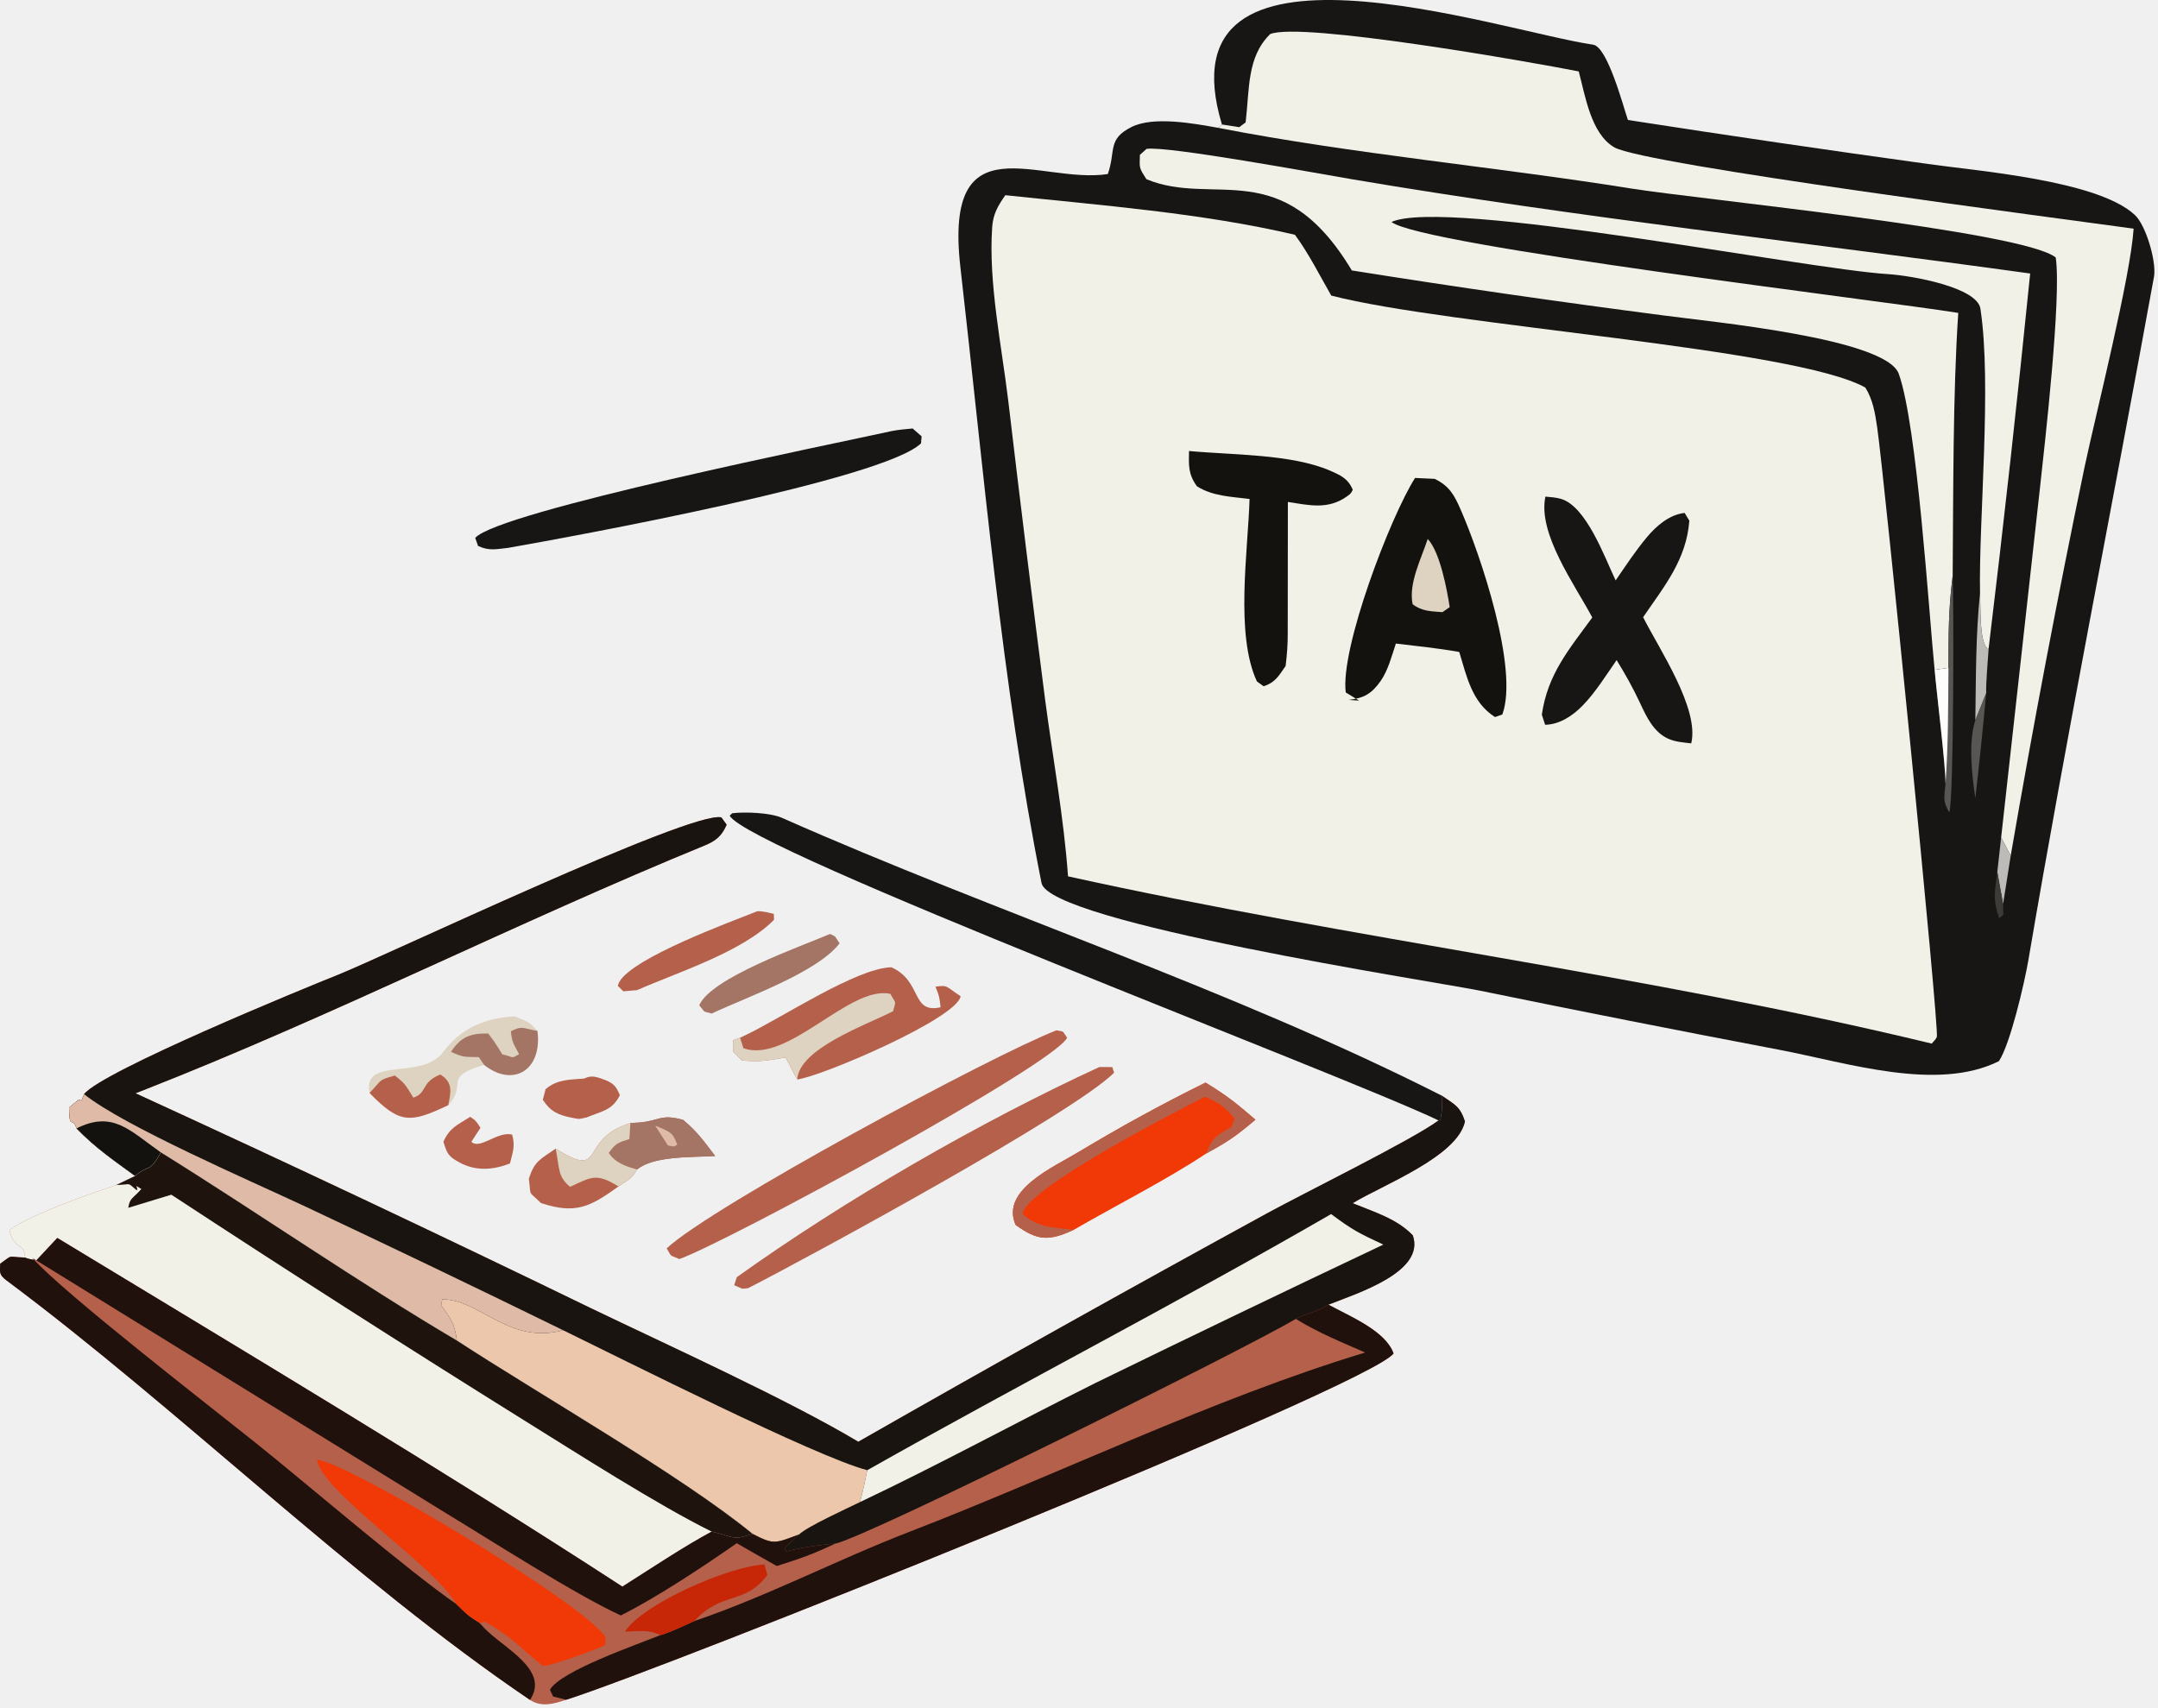
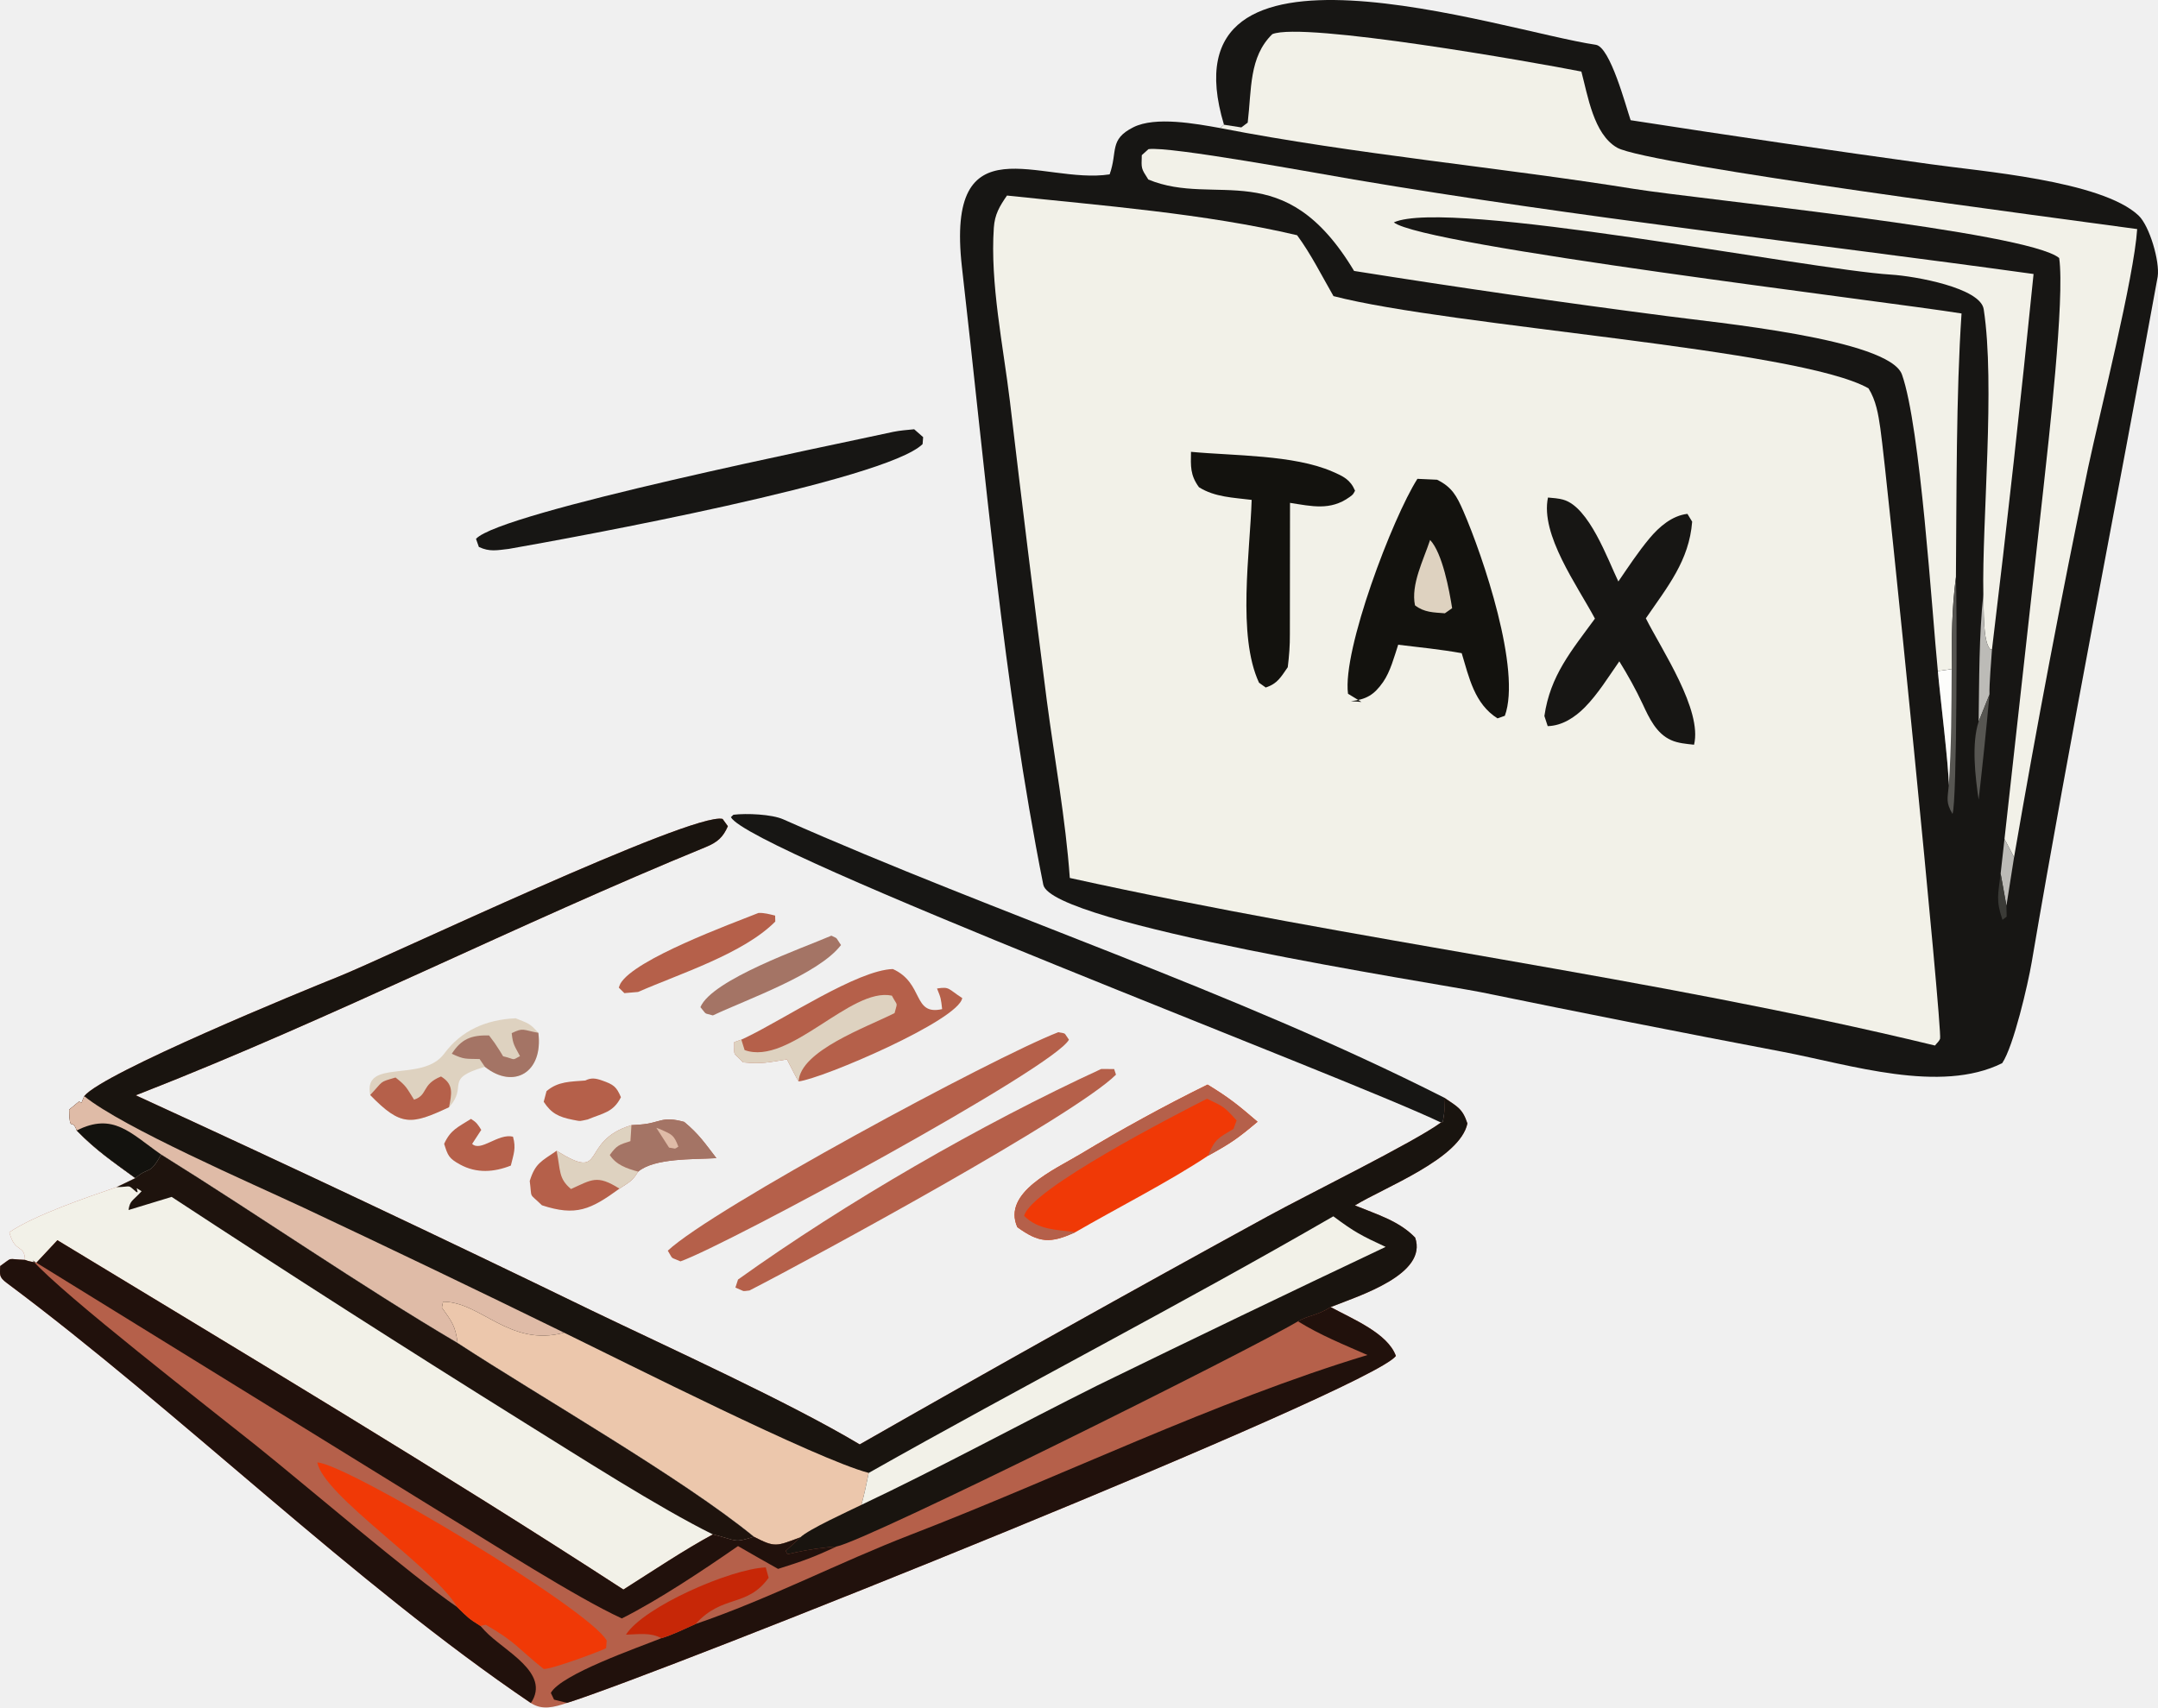
- <svg xmlns="http://www.w3.org/2000/svg" width="470" height="372" viewBox="0 0 470 372" fill="none">
+ <svg xmlns="http://www.w3.org/2000/svg" width="810" height="641" viewBox="0 0 810 641" fill="none">
  <g clip-path="url(#clip0_53_3107)">
-     <path d="M266.13 27.118C252.32 -18.715 326.6 6.748 346.98 9.737C350.11 10.197 353.5 23.064 354.55 26.134C376.3 29.511 398.08 32.705 419.89 35.717C430.16 37.198 456.95 39.236 465 46.867C467.37 49.114 469.64 56.831 469.15 60.151C460.13 109.855 450.23 159.426 441.75 209.251C440.95 213.933 437.82 227.508 435.34 231.162C421.84 237.871 402.34 231.503 387.64 228.697C365.73 224.535 343.84 220.212 321.99 215.731C311.79 213.72 228.55 200.935 226.84 192.348C218.14 148.726 214.24 102.406 209.15 58.038C205.56 25.941 226.39 40.21 241.27 37.913C243.07 32.883 241.1 30.337 246.44 27.662C251.22 25.265 259.99 26.891 265.31 27.844L266.13 27.118Z" fill="#171614" />
-     <path d="M266.13 27.118L269.9 27.704L271.29 26.664C272.16 19.452 271.53 12.42 276.64 7.424C283.33 4.663 333.76 13.565 343.84 15.557C345.24 20.774 346.49 29.185 351.62 32.111C358.18 35.858 448.98 47.625 464.69 49.808C464.03 60.224 456.56 89.766 454.02 101.67C448.17 129.816 442.8 158.06 437.92 186.39L435.84 182.417L444.29 106.306C445.36 96.497 449 64.794 447.73 56.098C440.83 50.355 369.63 43.379 355.25 41.064C326.56 36.444 294.4 33.521 265.31 27.844L266.13 27.118Z" fill="#F2F1E8" />
-     <path d="M435 189.948L435.84 182.417L437.92 186.39L436.26 196.926L435 189.948Z" fill="#BCBBB7" />
-     <path d="M435 189.948L436.26 196.926L436.31 199.304L435.4 200.003C433.96 195.742 434.44 194.59 435 189.948Z" fill="#3B3B37" />
-     <path d="M218.95 42.518C239.63 44.716 261.82 46.396 282.03 51.144C285.04 55.22 287.41 59.988 289.94 64.384C315.47 71.016 391.02 75.807 406.27 84.435C407.91 87.066 408.4 90.061 408.84 93.094C410.38 103.73 422.43 224.299 421.83 225.874C421.61 226.442 421.09 226.843 420.73 227.328C358.77 212.325 294.89 204.655 232.61 190.893C231.7 178.114 229.3 165.124 227.62 152.404C224.83 130.681 222.14 108.943 219.58 87.192C218.13 75.185 215.26 61.594 216.09 49.515C216.29 46.61 217.32 44.877 218.95 42.518Z" fill="#F2F1E8" />
-     <path d="M308.19 104.113L312.46 104.307C315.71 105.893 316.75 107.873 318.14 111.047C322.44 120.889 330.83 145.735 327.2 155.634L325.6 156.195C320.59 153.013 319.43 147.341 317.82 142.021C313.25 141.201 308.61 140.741 304.01 140.183C303.14 142.827 302.31 146.016 300.73 148.292C298.72 151.165 297.03 152.069 293.73 152.46L296.02 152.617L293.1 150.842C291.84 141.324 302.79 112.59 308.19 104.113Z" fill="#13120E" />
-     <path d="M310.95 117.402C313.65 120.279 315.13 128.388 315.74 132.242L314.16 133.347C311.7 133.147 309.69 133.187 307.66 131.612C306.74 127.091 309.49 121.814 310.95 117.402Z" fill="#DED2C0" />
-     <path d="M336.58 108.177C337.71 108.282 338.79 108.339 339.9 108.646C345.52 110.213 349.57 121.638 351.88 126.43C354.05 123.267 356.21 119.976 358.67 117.035C360.76 114.531 363.57 112.107 366.9 111.728L367.93 113.424C367.27 121.936 362.54 127.606 357.86 134.444C361.33 141.333 370.18 154.384 368.34 161.923C366.69 161.742 364.87 161.608 363.34 160.918C360.14 159.484 358.59 156.141 357.2 153.151C355.67 149.873 353.99 146.867 352.09 143.792C349.77 147.11 347.46 150.878 344.62 153.763C342.43 155.99 339.64 157.805 336.52 157.881L335.8 155.682C337.06 146.883 341.67 141.509 346.79 134.505C342.98 127.344 334.87 116.244 336.58 108.177Z" fill="#171614" />
-     <path d="M258.96 98.24C268.23 99.122 281.25 98.86 289.69 102.527C292.05 103.555 293.59 104.245 294.63 106.694C294.18 107.491 294.29 107.457 293.42 108.087C289.25 111.083 285.18 110.06 280.49 109.338L280.46 137.864C280.48 140.343 280.3 142.619 280 145.07C278.5 147.207 277.8 148.631 275.21 149.488L273.75 148.44C268.98 138.188 271.8 120.124 272.15 108.691C268.2 108.192 264.12 108.105 260.69 105.931C258.75 103.264 258.91 101.369 258.96 98.24Z" fill="#13120E" />
-     <path d="M294.42 58.91C279.15 33.448 264.44 45.161 249.68 39.034C248.08 36.525 248.17 36.721 248.26 33.737L249.71 32.429C254.22 31.74 286.73 37.738 294.39 39.034C343.53 47.348 392.84 52.75 442.16 59.577C439.42 86.812 436.41 114.018 433.12 141.192L432.75 141.174C431.06 139.413 431.4 132.449 431.24 129.21C430.93 113.34 433.85 83.684 431.32 67.232C430.61 62.592 416.46 60.039 411.16 59.71C393.07 58.587 314.82 43.043 303.06 48.351C309.5 53.477 409.79 65.471 426.5 68.159C425.31 85.743 425.43 107.688 425.28 125.465C424.35 132.755 424.39 138.103 424.36 145.485L421.35 145.916C420.08 133.233 417.57 92.778 413.55 81.445C410.79 73.65 372.34 70.079 362.39 68.72C339.69 65.778 317.03 62.508 294.42 58.91Z" fill="#F2F1E8" />
-     <path d="M425.28 125.465C425.53 130.476 425.54 174.724 424.53 176.96C423.06 174.441 423.46 173.738 423.72 170.785C423.8 167.18 421.76 150.74 421.35 145.916L424.36 145.485C424.39 138.103 424.35 132.755 425.28 125.465Z" fill="#575652" />
-     <path d="M424.36 145.485C424.3 153.98 424.32 162.297 423.72 170.785C423.8 167.18 421.76 150.74 421.35 145.916L424.36 145.485Z" fill="#FDFDFB" />
-     <path d="M430.22 156.898C430.35 147.765 430.29 138.262 431.24 129.21C431.4 132.449 431.06 139.413 432.75 141.174L433.12 141.192C432.96 143.74 432.51 148.632 432.58 150.984L430.22 156.898Z" fill="#BCBBB7" />
-     <path d="M432.58 150.984C431.88 158.615 431.09 166.238 430.22 173.851C429.48 168.959 428.64 161.651 430.22 156.898L432.58 150.984Z" fill="#575652" />
-     <path d="M18.31 238.334C22.39 233.268 66.16 215.317 73.58 212.357C83.77 208.294 150.7 176.429 157.11 178.058L158.26 179.64C157.22 182.03 156.01 183.128 153.46 184.172C112.49 200.958 72.47 221.31 31.3 237.448L29.51 238.147C62.74 253.382 95.81 268.989 128.69 284.963C145.51 293.059 171.56 304.868 186.93 314.057C216.39 297.242 245.99 280.694 275.75 264.415C284.12 259.823 307.35 248.421 313.32 244.069L313.72 243.941C314.19 241.372 314.05 241.327 314 238.656C316.86 240.628 317.98 240.983 319.06 244.27C317.46 251.938 301.1 258.128 294.6 262.092C299.39 264.058 304.21 265.463 307.7 269.093C310.47 277.064 295.67 281.688 289.32 284.196C294.15 286.812 301.76 289.909 303.51 294.824C298.07 302.078 143.53 363.955 123.29 370.259C120.45 371.219 117.89 371.896 115.43 370.292C76.85 344.166 39.22 307.105 1.48 278.953C-0.28 277.642 3.30247e-05 277.184 0.04 275.275C3.01 273.182 1.33 273.808 5.44 273.932C5.29 270.393 3.26 272.631 2.03 267.924C7.56 264.189 18.75 260.384 25.34 258.12L29.43 256.155C24.62 252.634 20.86 250.114 16.68 245.801C15.68 242.9 15.14 246.47 15.04 241.263L17.17 239.515L17.73 239.758L18.31 238.334Z" fill="#B5604A" />
-     <path d="M18.31 238.334C22.39 233.268 66.16 215.317 73.58 212.357C83.77 208.294 150.7 176.429 157.11 178.058L158.26 179.64C157.22 182.03 156.01 183.128 153.46 184.172C112.49 200.958 72.47 221.31 31.3 237.448L29.51 238.147C62.74 253.382 95.81 268.989 128.69 284.963C145.51 293.059 171.56 304.868 186.93 314.057C216.39 297.242 245.99 280.694 275.75 264.415C284.12 259.823 307.35 248.421 313.32 244.069L313.72 243.941C314.19 241.372 314.05 241.327 314 238.656C316.86 240.628 317.98 240.983 319.06 244.27C317.46 251.938 301.1 258.128 294.6 262.092C299.39 264.058 304.21 265.463 307.7 269.093C310.47 277.064 295.67 281.688 289.32 284.196C286.3 286.12 284.54 285.942 282.22 287.295C271.07 293.922 188.58 334.95 181.89 336.257C178.98 336.468 176.07 336.878 173.21 337.485L171.22 337.928L170.85 337.203L174.02 334.261C168.78 336.199 168.58 336.548 163.92 334.135C148.49 321.486 117.37 303.688 99.5 292.011C78.13 279.408 56.37 264.301 35.02 251.018C32.49 255.732 32.41 253.503 29.43 256.155C24.62 252.634 20.86 250.114 16.68 245.801C15.68 242.9 15.14 246.47 15.04 241.263L17.17 239.515L17.73 239.758L18.31 238.334Z" fill="#19140F" />
-     <path d="M99.5 292.011C98.99 288.253 98.32 287.456 96.08 284.316L96.33 283.035C104.56 283.002 110.76 292.97 122.65 289.762C135.42 295.972 177.85 317.414 188.89 320.251C188.37 322.741 187.98 324.735 187.29 327.201C184.48 328.585 175.83 332.503 174.02 334.261C168.78 336.199 168.58 336.548 163.92 334.135C148.49 321.486 117.37 303.688 99.5 292.011Z" fill="#ECC7AC" />
-     <path d="M289.91 264.461C294.55 267.921 296 268.652 301.28 271.111C280.32 281.032 259.42 291.079 238.58 301.253C221.71 309.671 204.23 319.19 187.29 327.201C187.98 324.735 188.37 322.741 188.89 320.251C222.21 301.417 256.82 283.594 289.91 264.461Z" fill="#F2F1E8" />
-     <path d="M16.68 245.801C15.68 242.9 15.14 246.47 15.04 241.263L17.17 239.515L17.73 239.758L18.31 238.334C26.76 245.178 54.7 257.289 66.15 262.65C85.05 271.542 103.89 280.58 122.65 289.762C110.76 292.97 104.56 283.002 96.33 283.035L96.08 284.316C98.32 287.456 98.99 288.253 99.5 292.011C78.13 279.408 56.37 264.301 35.02 251.018C32.49 255.732 32.41 253.503 29.43 256.155C24.62 252.634 20.86 250.114 16.68 245.801Z" fill="#DFBBA7" />
-     <path d="M16.68 245.801C24.61 241.795 28.35 246.362 35.02 251.018C32.49 255.732 32.41 253.503 29.43 256.155C24.62 252.634 20.86 250.114 16.68 245.801Z" fill="#13120E" />
-     <path d="M35.02 251.018C56.37 264.301 78.13 279.408 99.5 292.011C117.37 303.688 148.49 321.486 163.92 334.135C159.42 335.567 160.38 334.948 155 333.625C148.82 336.953 141.6 341.786 135.55 345.613C96.33 320.108 52.62 294.004 12.48 269.659L7.92 274.539C7.09 274.369 6.18 274.258 5.44 273.932C5.29 270.393 3.26 272.631 2.03 267.924C7.56 264.189 18.75 260.384 25.34 258.12L29.43 256.155C32.41 253.503 32.49 255.732 35.02 251.018Z" fill="#F2F1E8" />
-     <path d="M35.02 251.018C56.37 264.301 78.13 279.408 99.5 292.011C117.37 303.688 148.49 321.486 163.92 334.135C159.42 335.567 160.38 334.948 155 333.625C143.32 327.873 125.48 316.43 114.21 309.429C88.39 293.328 62.76 276.93 37.32 260.24L27.94 263.095C28.28 260.939 28.78 261.227 30.79 259.007L29.72 258.35L29.94 259.204L29.67 259.192C27.55 257.406 28.81 258.061 25.34 258.12L29.43 256.155C32.41 253.503 32.49 255.732 35.02 251.018Z" fill="#1E130D" />
-     <path d="M12.48 269.659C52.62 294.004 96.33 320.108 135.55 345.613C141.6 341.786 148.82 336.953 155 333.625C160.38 334.948 159.42 335.567 163.92 334.135C168.58 336.548 168.78 336.199 174.02 334.261L170.85 337.203L171.22 337.928L173.21 337.485C176.07 336.878 178.98 336.468 181.89 336.257C176.8 338.647 174.52 339.436 169.18 341.123C166.26 339.491 163.36 337.837 160.47 336.162C153.07 341.293 143.3 347.826 135.21 351.895C125.28 347.329 106.92 335.542 97.1 329.592L7.06 274.021C13.67 281.523 45.86 306.434 55.61 314.238C66.15 322.664 89.02 342.284 99.42 349.436C101.64 351.609 101.84 351.892 104.44 353.514L105.43 354.59C109.49 358.927 119.87 363.685 115.43 370.292C76.85 344.166 39.22 307.105 1.48 278.953C-0.28 277.642 3.30247e-05 277.184 0.04 275.275C3.01 273.182 1.33 273.808 5.44 273.932C6.18 274.258 7.09 274.369 7.92 274.539L12.48 269.659Z" fill="#21110C" />
-     <path d="M282.22 287.295C284.54 285.942 286.3 286.12 289.32 284.196C294.15 286.812 301.76 289.909 303.51 294.824C298.07 302.078 143.53 363.955 123.29 370.259L120.47 369.551L119.77 368.082C122.02 364.024 138.65 358.26 143.8 356.193C146.03 355.569 149.03 354.084 151.24 353.106C167.38 347.598 182.33 339.746 198.1 333.659C230.56 321.13 264.17 304.651 297.33 294.619C292.19 292.364 286.99 290.259 282.22 287.295Z" fill="#21110C" />
-     <path d="M99.42 349.436C94.45 340.868 70.36 325.252 68.99 317.976C75.29 318.21 128.18 349.852 131.91 356.711L131.79 358.351C130.91 358.887 119.93 362.995 118.21 362.882C112.52 358.362 112.39 357.182 105.62 353.264L104.44 353.514C101.84 351.892 101.64 351.609 99.42 349.436Z" fill="#F03906" />
-     <path d="M143.8 356.193C141.48 354.892 138.88 355.347 136.1 355.425C139.98 349.332 158.91 341.11 166.5 340.796L167.13 343.06C162.34 349.631 157.18 346.561 151.24 353.106C149.03 354.084 146.03 355.569 143.8 356.193Z" fill="#C72707" />
-     <path d="M313.32 244.07C292.28 233.974 162.79 185.109 158.92 177.676L159.47 177.15C162.31 176.801 167.79 177.035 170.3 178.147C217.43 199.023 268.01 215.355 314 238.657C314.05 241.328 314.19 241.373 313.72 243.942L313.32 244.07Z" fill="#171614" />
-     <path d="M262.56 235.822C267.45 238.815 269.16 240.252 273.43 243.899C269.03 247.594 267.68 248.527 262.64 251.306C254.37 256.839 242.78 262.723 233.85 267.897C228.34 270.44 225.92 270.236 221.2 266.823C217.85 259.279 229.37 254.276 234.96 250.911C243.86 245.554 253.24 240.408 262.56 235.822Z" fill="#F03906" />
-     <path d="M262.56 235.822C267.45 238.815 269.16 240.252 273.43 243.899C269.03 247.594 267.68 248.527 262.64 251.306C264.15 247.667 264.82 247.482 268.2 245.455L268.88 243.609C266.09 240.562 266.21 240.714 262.45 238.892C255.74 242.297 223.98 258.617 222.68 264.372C225.68 267.356 229.5 267.38 233.85 267.897C228.34 270.44 225.92 270.236 221.2 266.823C217.85 259.279 229.37 254.276 234.96 250.911C243.86 245.554 253.24 240.408 262.56 235.822Z" fill="#B5604A" />
-     <path d="M194.23 93.895C195.73 93.59 197.25 93.486 198.77 93.334L200.72 95.044L200.6 96.561C192.56 104.468 124.88 116.855 110.63 119.346C108.13 119.627 106.46 120.038 104.12 118.921L103.5 117.167C108.68 111.353 182.06 96.587 194.23 93.895Z" fill="#171614" />
-     <path d="M161.19 226.045L162.22 225.559C170.54 221.582 186.46 210.908 194.14 210.696C200.96 213.785 198.36 220.865 204.85 219.412C204.58 217.094 204.61 217.082 203.74 214.927C206.55 214.496 206.07 214.984 209.22 217.006C208.46 221.826 178.98 234.474 173.64 235.136C173.29 234.671 171.57 231.191 171.11 230.347C166.93 231.014 165.71 231.368 161.58 230.988C159.16 228.476 159.72 229.92 159.65 226.586L161.19 226.045Z" fill="#B5604A" />
-     <path d="M161.19 226.046L161.9 228.317C171.59 231.832 184.96 214.563 193.92 216.483C195.22 218.946 195.16 217.692 194.51 220.273C188.45 223.352 174.02 228.434 173.64 235.137C173.29 234.672 171.57 231.192 171.11 230.348C166.93 231.015 165.71 231.369 161.58 230.989C159.16 228.477 159.72 229.92 159.65 226.586L161.19 226.046Z" fill="#DED2C0" />
-     <path d="M230.11 224.428C231.99 224.843 231.18 224.355 232.42 226.052C229.36 232.066 158.16 270.65 147.96 274.259C145.58 273.197 146.47 274.01 145.2 271.929C154.94 262.822 215.88 229.949 230.11 224.428Z" fill="#B5604A" />
-     <path d="M239.43 232.429L242.25 232.439L242.65 233.664C233.75 242.535 177.4 273.171 162.96 280.59C161.11 280.787 162.15 280.862 159.9 279.957L160.47 278.209C183.94 261.407 213.22 244.507 239.43 232.429Z" fill="#B5604A" />
-     <path d="M137.3 244.637L139.11 244.52C143.66 244.198 143.75 242.566 148.76 243.931C151.96 246.583 153.21 248.497 155.77 251.818C150.67 252.121 142.33 251.76 138.76 254.747C137.43 256.912 136.85 256.988 134.69 258.448C128.45 262.984 125.26 264.509 117.83 262.063C114.87 259.173 115.72 260.875 115.18 256.779C116.39 252.917 117.67 252.523 121.02 250.216C132.2 257.155 125.74 248.149 137.3 244.637Z" fill="#B5604A" />
-     <path d="M137.3 244.637L139.11 244.52C143.66 244.198 143.75 242.566 148.76 243.931C151.96 246.583 153.21 248.497 155.77 251.818C150.67 252.121 142.33 251.76 138.76 254.747C136.27 254.07 133.96 253.27 132.59 251.127C134.14 249 134.58 248.927 137.08 248.12L137.3 244.637Z" fill="#A47465" />
-     <path d="M142.71 245.222C143.01 245.331 143.32 245.418 143.61 245.55C146.19 246.717 146.52 246.778 147.5 249.319C146.47 249.947 147.11 249.735 145.47 249.519L142.71 245.222Z" fill="#DFBBA7" />
-     <path d="M121.02 250.215C132.2 257.154 125.74 248.148 137.3 244.636L137.08 248.119C134.58 248.926 134.14 248.999 132.59 251.126C133.96 253.269 136.27 254.069 138.76 254.746C137.43 256.911 136.85 256.987 134.69 258.447C129.79 255.354 128.69 256.492 124.15 258.527C121.4 256.207 121.91 254.57 121.02 250.215Z" fill="#DED2C0" />
-     <path d="M80.49 238.082C78.88 229.966 91.83 235.525 96.58 229.098C100.36 223.979 105.79 221.688 112.12 221.402C114.89 222.559 115.1 222.381 117.05 224.565C118.15 233.208 111.68 236.93 105.43 231.956C96.3 234.613 101.91 236.073 97.63 240.738C89.37 244.616 87.15 244.936 80.49 238.082Z" fill="#DED2C0" />
-     <path d="M105.43 231.956L104.28 230.27C101.15 230.176 101 230.405 98.231 229.117C100.32 225.889 102.46 225.049 106.33 225.128C107.32 226.414 107.77 227.046 108.66 228.458L109.39 229.662C112.22 230.328 111.16 230.673 113.06 229.631C111.87 227.359 111.51 227.129 111.26 224.634C113.86 223.384 113.58 223.941 117.05 224.565C118.15 233.208 111.68 236.93 105.43 231.956Z" fill="#A47465" />
-     <path d="M80.49 238.082C83.49 234.937 82.27 235.371 86 234.28C88.41 236.173 88.35 236.448 90.03 239.099C93.11 238.091 91.6 235.79 95.89 234.059C98.7 235.761 98.21 237.815 97.63 240.738C89.37 244.616 87.15 244.936 80.49 238.082Z" fill="#B5604A" />
-     <path d="M164.93 198.496C166.23 198.459 167.27 198.77 168.54 199.075L168.57 200.373C161.63 207.369 147.84 211.693 138.74 215.68L135.76 215.936L134.55 214.742C134.66 214.453 134.74 214.144 134.89 213.875C137.94 208.544 159.03 200.847 164.93 198.496Z" fill="#B5604A" />
-     <path d="M180.77 203.44C182.34 204.215 181.57 203.63 182.86 205.483C177.98 211.852 162.55 217.219 155 220.783C152.88 220.173 153.79 220.747 152.29 218.984C154.84 212.943 174.83 206.027 180.77 203.44Z" fill="#A47465" />
-     <path d="M127.26 234.934C128.55 234.287 129.5 234.435 130.91 234.929C133.43 235.813 134.04 236.281 135.01 238.565C133.33 241.892 131.15 241.998 127.78 243.406C125.97 243.771 126.45 243.855 124.58 243.483C121.5 242.87 119.88 242.105 118.22 239.559L118.83 237.252C121.35 235.082 124.11 235.196 127.26 234.934Z" fill="#B5604A" />
-     <path d="M102.41 243.279C103.65 244.056 103.88 244.467 104.64 245.673L102.66 248.713C104.53 250.523 108.29 246.368 111.54 247.142C112.25 249.678 111.68 250.907 111.07 253.433C107.41 254.878 103.64 255.162 100.06 253.214C97.55 251.848 97.38 251.243 96.57 248.702C98 245.591 99.57 245.094 102.41 243.279Z" fill="#B5604A" />
+     <path d="M459.415 46.822C435.575 -32.312 563.803 11.651 598.985 16.812C604.388 17.606 610.24 39.822 612.052 45.123C649.599 50.953 687.197 56.468 724.847 61.669C742.576 64.225 788.823 67.744 802.72 80.92C806.811 84.799 810.73 98.123 809.884 103.856C794.313 189.673 777.223 275.261 762.584 361.288C761.203 369.372 755.8 392.81 751.519 399.119C728.214 410.703 694.551 399.708 669.175 394.863C631.352 387.677 593.564 380.213 555.845 372.476C538.237 369.004 394.541 346.93 391.589 332.104C376.571 256.787 369.838 176.812 361.051 100.207C354.854 44.789 390.812 69.426 416.499 65.46C419.607 56.775 416.206 52.38 425.424 47.761C433.676 43.622 448.815 46.43 457.999 48.075L459.415 46.822Z" fill="#171614" />
+     <path d="M459.414 46.822L465.923 47.834L468.322 46.038C469.824 33.586 468.736 21.445 477.558 12.819C489.106 8.052 576.163 23.422 593.564 26.861C595.98 35.868 598.138 50.391 606.994 55.443C618.319 61.912 775.065 82.229 802.184 85.998C801.045 103.982 788.15 154.988 783.765 175.541C773.666 224.138 764.396 272.903 755.972 321.817L752.381 314.957L766.968 183.546C768.816 166.61 775.099 111.872 772.907 96.858C760.996 86.942 638.084 74.898 613.261 70.901C563.734 62.924 508.216 57.877 457.999 48.075L459.414 46.822Z" fill="#F2F1E8" />
+     <path d="M750.932 327.96L752.382 314.958L755.972 321.817L753.107 340.008L750.932 327.96Z" fill="#BCBBB7" />
+     <path d="M750.931 327.96L753.106 340.008L753.193 344.114L751.622 345.321C749.136 337.964 749.965 335.975 750.931 327.96Z" fill="#3B3B37" />
+     <path d="M377.969 73.411C413.669 77.206 451.975 80.106 486.863 88.304C492.059 95.342 496.15 103.574 500.518 111.164C544.59 122.615 675.01 130.887 701.336 145.783C704.167 150.326 705.013 155.497 705.772 160.734C708.431 179.098 729.233 387.269 728.197 389.989C727.817 390.969 726.919 391.662 726.298 392.499C619.338 366.595 509.063 353.352 401.55 329.591C399.979 307.527 395.836 285.099 392.936 263.137C388.12 225.631 383.476 188.098 379.057 150.544C376.554 129.813 371.599 106.347 373.032 85.492C373.377 80.476 375.155 77.484 377.969 73.411Z" fill="#F2F1E8" />
+     <path d="M532.022 179.759L539.393 180.094C545.004 182.833 546.799 186.251 549.199 191.731C556.622 208.724 571.105 251.623 564.839 268.714L562.077 269.683C553.428 264.189 551.425 254.396 548.646 245.21C540.757 243.794 532.747 243 524.806 242.037C523.304 246.602 521.872 252.108 519.144 256.038C515.674 260.998 512.757 262.559 507.06 263.234L511.013 263.505L505.973 260.44C503.798 244.007 522.7 194.395 532.022 179.759Z" fill="#13120E" />
+     <path d="M536.786 202.704C541.447 207.671 544.002 221.672 545.055 228.326L542.327 230.234C538.081 229.889 534.611 229.958 531.107 227.239C529.518 219.433 534.266 210.322 536.786 202.704Z" fill="#DED2C0" />
+     <path d="M581.031 186.776C582.981 186.958 584.846 187.056 586.762 187.586C596.463 190.292 603.455 210.018 607.443 218.292C611.189 212.83 614.917 207.148 619.164 202.07C622.772 197.747 627.623 193.562 633.371 192.907L635.149 195.836C634.01 210.532 625.845 220.322 617.766 232.128C623.756 244.023 639.034 266.556 635.857 279.573C633.009 279.26 629.867 279.029 627.226 277.838C621.702 275.362 619.026 269.59 616.626 264.427C613.985 258.768 611.085 253.578 607.805 248.268C603.8 253.997 599.813 260.503 594.91 265.484C591.129 269.329 586.313 272.463 580.927 272.594L579.684 268.797C581.859 253.605 589.817 244.327 598.656 232.234C592.079 219.87 578.079 200.705 581.031 186.776Z" fill="#171614" />
+     <path d="M447.037 169.619C463.04 171.142 485.516 170.69 500.086 177.021C504.16 178.796 506.818 179.987 508.614 184.216C507.837 185.592 508.027 185.533 506.525 186.621C499.326 191.794 492.3 190.027 484.204 188.781L484.152 238.033C484.187 242.313 483.876 246.243 483.358 250.475C480.769 254.164 479.56 256.623 475.089 258.103L472.569 256.293C464.335 238.592 469.203 207.403 469.807 187.664C462.988 186.802 455.945 186.652 450.024 182.898C446.675 178.293 446.951 175.022 447.037 169.619Z" fill="#13120E" />
+     <path d="M508.252 101.713C481.892 57.751 456.498 77.975 431.018 67.396C428.256 63.064 428.411 63.402 428.567 58.25L431.07 55.992C438.855 54.802 494.977 65.158 508.2 67.396C593.029 81.751 678.152 91.078 763.292 102.865C758.562 149.888 753.366 196.861 747.687 243.779L747.048 243.748C744.131 240.708 744.718 228.684 744.441 223.091C743.906 195.691 748.947 144.487 744.579 116.082C743.354 108.07 718.927 103.663 709.778 103.094C678.549 101.156 543.468 74.318 523.167 83.482C534.284 92.333 707.413 113.041 736.259 117.682C734.205 148.042 734.412 185.932 734.153 216.625C732.547 229.212 732.616 238.446 732.565 251.191L727.369 251.936C725.176 230.037 720.843 160.189 713.904 140.622C709.139 127.163 642.764 120.997 625.587 118.651C586.401 113.571 547.283 107.925 508.252 101.713Z" fill="#F2F1E8" />
+     <path d="M734.152 216.625C734.584 225.277 734.601 301.675 732.858 305.535C730.32 301.186 731.011 299.972 731.459 294.874C731.598 288.65 728.076 260.265 727.368 251.936L732.564 251.192C732.616 238.446 732.547 229.212 734.152 216.625Z" fill="#575652" />
+     <path d="M732.564 251.191C732.461 265.859 732.495 280.219 731.459 294.874C731.598 288.649 728.076 260.265 727.368 251.936L732.564 251.191Z" fill="#FDFDFB" />
+     <path d="M742.68 270.897C742.905 255.128 742.801 238.721 744.441 223.092C744.717 228.684 744.13 240.708 747.048 243.749L747.686 243.78C747.41 248.179 746.633 256.625 746.754 260.686L742.68 270.897Z" fill="#BCBBB7" />
+     <path d="M746.754 260.686C745.546 273.862 744.182 287.023 742.68 300.168C741.403 291.721 739.953 279.103 742.68 270.897L746.754 260.686Z" fill="#575652" />
+     <path d="M31.608 411.502C38.651 402.756 114.211 371.762 127.02 366.651C144.61 359.636 260.15 304.619 271.216 307.431L273.201 310.163C271.406 314.289 269.317 316.185 264.915 317.988C194.189 346.97 125.104 382.109 54.033 409.973L50.943 411.179C108.307 437.484 165.395 464.43 222.155 492.011C251.191 505.989 296.161 526.378 322.693 542.244C373.55 513.211 424.648 484.64 476.022 456.533C490.471 448.605 530.572 428.918 540.878 421.404L541.568 421.183C542.38 416.748 542.138 416.67 542.052 412.058C546.989 415.463 548.922 416.076 550.787 421.751C548.025 434.991 519.783 445.678 508.562 452.522C516.831 455.917 525.152 458.343 531.176 464.61C535.958 478.373 510.409 486.356 499.447 490.687C507.785 495.203 520.922 500.55 523.943 509.037C514.552 521.561 247.773 628.396 212.833 639.281C207.93 640.938 203.511 642.107 199.264 639.338C132.665 594.229 67.705 530.241 2.555 481.634C-0.483 479.371 5.70099e-05 478.58 0.069 475.284C5.196 471.67 2.296 472.751 9.391 472.965C9.132 466.855 5.628 470.719 3.504 462.592C13.051 456.143 32.368 449.573 43.744 445.664L50.804 442.272C42.501 436.192 36.01 431.841 28.794 424.395C27.068 419.386 26.136 425.55 25.963 416.559L29.64 413.541L30.607 413.961L31.608 411.502Z" fill="#B5604A" />
+     <path d="M31.608 411.502C38.652 402.756 114.211 371.762 127.02 366.651C144.611 359.636 260.15 304.619 271.216 307.431L273.201 310.163C271.406 314.289 269.317 316.185 264.915 317.988C194.189 346.97 125.104 382.109 54.033 409.973L50.943 411.179C108.307 437.484 165.395 464.43 222.155 492.011C251.191 505.989 296.161 526.378 322.694 542.244C373.55 513.211 424.648 484.64 476.022 456.533C490.471 448.605 530.572 428.918 540.878 421.404L541.568 421.183C542.38 416.748 542.138 416.67 542.052 412.058C546.989 415.463 548.922 416.076 550.787 421.751C548.025 434.991 519.783 445.678 508.562 452.522C516.831 455.917 525.152 458.343 531.176 464.61C535.958 478.373 510.409 486.356 499.447 490.687C494.234 494.008 491.196 493.701 487.191 496.037C467.943 507.479 325.542 578.317 313.993 580.574C308.97 580.938 303.946 581.646 299.009 582.694L295.574 583.459L294.935 582.207L300.407 577.128C291.362 580.474 291.016 581.076 282.972 576.91C256.335 555.07 202.614 524.341 171.765 504.18C134.874 482.42 97.311 456.336 60.454 433.402C56.087 441.541 55.949 437.693 50.805 442.272C42.501 436.192 36.01 431.841 28.794 424.395C27.068 419.386 26.136 425.55 25.963 416.559L29.64 413.541L30.607 413.961L31.608 411.502Z" fill="#19140F" />
+     <path d="M171.765 504.18C170.884 497.691 169.728 496.315 165.861 490.894L166.292 488.682C180.5 488.625 191.203 505.835 211.728 500.296C233.773 511.018 307.019 548.04 326.077 552.938C325.179 557.237 324.506 560.68 323.315 564.938C318.464 567.327 303.532 574.092 300.407 577.127C291.361 580.473 291.016 581.076 282.972 576.91C256.335 555.07 202.613 524.341 171.765 504.18Z" fill="#ECC7AC" />
+     <path d="M500.466 456.612C508.476 462.586 510.979 463.848 520.093 468.094C483.911 485.223 447.831 502.57 411.856 520.137C382.733 534.671 352.558 551.106 323.315 564.938C324.506 560.68 325.179 557.237 326.077 552.938C383.597 520.42 443.343 489.647 500.466 456.612Z" fill="#F2F1E8" />
+     <path d="M28.794 424.395C27.068 419.386 26.136 425.55 25.963 416.56L29.64 413.541L30.607 413.961L31.608 411.502C46.195 423.319 94.428 444.23 114.193 453.486C146.82 468.839 179.343 484.443 211.728 500.297C191.203 505.836 180.5 488.625 166.293 488.682L165.861 490.894C169.728 496.315 170.885 497.691 171.765 504.18C134.874 482.42 97.311 456.336 60.454 433.402C56.087 441.541 55.949 437.693 50.805 442.272C42.501 436.192 36.01 431.841 28.794 424.395Z" fill="#DFBBA7" />
+     <path d="M60.455 433.401C97.311 456.335 134.875 482.419 171.765 504.179C202.614 524.34 256.336 555.07 282.972 576.909C275.204 579.382 276.861 578.313 267.574 576.029C256.905 581.775 244.442 590.119 233.998 596.727C166.293 552.691 90.837 507.62 21.544 465.586L13.673 474.012C12.24 473.719 10.669 473.527 9.392 472.964C9.133 466.854 5.628 470.718 3.505 462.591C13.051 456.142 32.368 449.573 43.744 445.664L50.805 442.271C55.949 437.692 56.087 441.54 60.455 433.401Z" fill="#F2F1E8" />
+     <path d="M60.455 433.401C97.311 456.335 134.875 482.419 171.766 504.179C202.614 524.34 256.336 555.07 282.972 576.909C275.204 579.382 276.861 578.313 267.574 576.029C247.411 566.097 216.614 546.34 197.159 534.252C152.587 506.453 108.342 478.14 64.425 449.324L48.233 454.253C48.82 450.531 49.683 451.028 53.153 447.195L51.306 446.061L51.686 447.535L51.219 447.514C47.56 444.431 49.735 445.562 43.745 445.664L50.805 442.271C55.95 437.692 56.087 441.54 60.455 433.401Z" fill="#1E130D" />
+     <path d="M21.544 465.587C90.837 507.62 166.293 552.691 233.997 596.727C244.441 590.12 256.905 581.775 267.573 576.029C276.861 578.313 275.204 579.382 282.972 576.91C291.016 581.076 291.361 580.473 300.407 577.127L294.935 582.207L295.574 583.459L299.009 582.694C303.946 581.646 308.969 580.938 313.993 580.573C305.206 584.7 301.27 586.062 292.052 588.975C287.011 586.157 282.005 583.301 277.016 580.409C264.242 589.268 247.376 600.548 233.41 607.574C216.268 599.69 184.574 579.339 167.622 569.066L12.188 473.118C23.598 486.071 79.167 529.082 95.999 542.556C114.193 557.104 153.673 590.98 171.627 603.328C175.459 607.08 175.804 607.568 180.293 610.369L182.002 612.227C189.01 619.715 206.929 627.93 199.264 639.337C132.665 594.229 67.705 530.24 2.555 481.634C-0.483 479.37 5.70099e-05 478.579 0.069 475.283C5.196 471.67 2.296 472.75 9.391 472.965C10.668 473.527 12.239 473.719 13.672 474.013L21.544 465.587Z" fill="#21110C" />
+     <path d="M487.19 496.037C491.195 493.701 494.234 494.008 499.447 490.687C507.785 495.203 520.922 500.55 523.943 509.037C514.552 521.561 247.773 628.396 212.833 639.281L207.965 638.058L206.756 635.522C210.64 628.516 239.349 618.564 248.239 614.995C252.088 613.917 257.267 611.353 261.082 609.665C288.945 600.155 314.752 586.598 341.976 576.088C398.011 554.456 456.031 526.004 513.274 508.683C504.401 504.789 495.425 501.155 487.19 496.037Z" fill="#21110C" />
+     <path d="M171.627 603.328C163.047 588.535 121.461 561.572 119.096 549.01C129.972 549.414 221.275 604.046 227.714 615.889L227.507 618.72C225.987 619.646 207.033 626.738 204.064 626.543C194.241 618.739 194.017 616.702 182.33 609.937L180.293 610.369C175.804 607.568 175.459 607.08 171.627 603.328Z" fill="#F03906" />
+     <path d="M248.239 614.995C244.234 612.749 239.746 613.534 234.947 613.669C241.645 603.149 274.323 588.953 287.426 588.411L288.513 592.32C280.244 603.665 271.337 598.364 261.083 609.665C257.268 611.353 252.089 613.917 248.239 614.995Z" fill="#C72707" />
+     <path d="M540.878 421.405C504.557 403.973 281.022 319.604 274.341 306.77L275.29 305.862C280.193 305.26 289.653 305.664 293.986 307.584C375.345 343.628 462.661 371.826 542.052 412.059C542.139 416.67 542.38 416.748 541.569 421.184L540.878 421.405Z" fill="#171614" />
+     <path d="M453.252 407.165C461.693 412.333 464.645 414.814 472.017 421.111C464.421 427.49 462.09 429.101 453.39 433.899C439.114 443.452 419.106 453.612 403.69 462.545C394.179 466.936 390.001 466.583 381.853 460.691C376.07 447.665 395.957 439.027 405.607 433.217C420.97 423.968 437.163 415.083 453.252 407.165Z" fill="#F03906" />
+     <path d="M453.252 407.165C461.693 412.333 464.645 414.814 472.017 421.111C464.421 427.49 462.09 429.101 453.39 433.899C455.997 427.616 457.153 427.297 462.988 423.797L464.162 420.61C459.346 415.349 459.553 415.611 453.062 412.466C441.479 418.345 386.652 446.522 384.408 456.459C389.587 461.611 396.181 461.652 403.69 462.545C394.179 466.936 390.001 466.583 381.853 460.691C376.07 447.665 395.957 439.027 405.607 433.217C420.97 423.968 437.163 415.083 453.252 407.165Z" fill="#B5604A" />
+     <path d="M278.26 390.284L280.038 389.445C294.4 382.579 321.883 364.149 335.14 363.783C346.914 369.117 342.425 381.341 353.629 378.832C353.163 374.83 353.215 374.809 351.713 371.088C356.564 370.344 355.735 371.187 361.173 374.678C359.861 383 308.97 404.838 299.752 405.981C299.147 405.178 296.178 399.169 295.384 397.712C288.168 398.864 286.062 399.475 278.933 398.819C274.755 394.482 275.722 396.975 275.601 391.218L278.26 390.284Z" fill="#B5604A" />
+     <path d="M278.26 390.285L279.485 394.206C296.213 400.274 319.293 370.458 334.761 373.773C337.005 378.026 336.901 375.862 335.779 380.319C325.318 385.635 300.408 394.408 299.752 405.981C299.147 405.178 296.178 399.169 295.384 397.712C288.168 398.864 286.062 399.475 278.933 398.819C274.755 394.482 275.722 396.975 275.601 391.219L278.26 390.285Z" fill="#DED2C0" />
+     <path d="M397.235 387.492C400.48 388.209 399.082 387.366 401.222 390.296C395.94 400.68 273.029 467.298 255.421 473.529C251.312 471.696 252.849 473.099 250.656 469.506C267.47 453.782 372.67 397.025 397.235 387.492Z" fill="#B5604A" />
+     <path d="M413.324 401.307L418.192 401.324L418.882 403.439C403.518 418.755 306.243 471.651 281.315 484.46C278.122 484.8 279.917 484.93 276.033 483.367L277.017 480.349C317.532 451.339 368.078 422.16 413.324 401.307Z" fill="#B5604A" />
+     <path d="M237.018 422.384L240.143 422.182C247.997 421.626 248.153 418.808 256.801 421.165C262.326 425.743 264.483 429.048 268.903 434.782C260.099 435.305 245.702 434.682 239.539 439.839C237.243 443.577 236.241 443.708 232.513 446.229C221.741 454.061 216.234 456.694 203.408 452.471C198.298 447.481 199.765 450.42 198.833 443.348C200.922 436.68 203.131 435.999 208.914 432.016C228.214 443.997 217.063 428.447 237.018 422.384Z" fill="#B5604A" />
+     <path d="M237.019 422.384L240.143 422.182C247.998 421.626 248.153 418.808 256.802 421.165C262.326 425.743 264.484 429.048 268.903 434.782C260.099 435.305 245.702 434.682 239.539 439.839C235.24 438.67 231.253 437.289 228.888 433.589C231.563 429.917 232.323 429.791 236.639 428.397L237.019 422.384Z" fill="#A47465" />
+     <path d="M246.357 423.395C246.875 423.583 247.41 423.733 247.911 423.961C252.365 425.976 252.935 426.081 254.626 430.468C252.848 431.553 253.953 431.187 251.122 430.814L246.357 423.395Z" fill="#DFBBA7" />
+     <path d="M208.915 432.015C228.214 443.996 217.063 428.447 237.018 422.383L236.639 428.396C232.323 429.79 231.563 429.916 228.888 433.588C231.253 437.288 235.24 438.67 239.539 439.838C237.243 443.576 236.242 443.708 232.513 446.228C224.054 440.888 222.155 442.853 214.318 446.367C209.571 442.361 210.451 439.535 208.915 432.015Z" fill="#DED2C0" />
+     <path d="M138.949 411.067C136.169 397.054 158.524 406.652 166.724 395.555C173.25 386.717 182.623 382.761 193.551 382.268C198.333 384.265 198.695 383.958 202.061 387.729C203.96 402.651 192.791 409.078 182.002 400.49C166.241 405.077 175.925 407.598 168.537 415.653C154.278 422.348 150.446 422.901 138.949 411.067Z" fill="#DED2C0" />
+     <path d="M182.002 400.49L180.017 397.579C174.614 397.417 174.355 397.812 169.573 395.589C173.181 390.015 176.875 388.565 183.556 388.701C185.265 390.922 186.042 392.013 187.578 394.451L188.838 396.53C193.724 397.68 191.894 398.275 195.174 396.476C193.12 392.553 192.498 392.156 192.067 387.848C196.555 385.69 196.072 386.652 202.062 387.729C203.961 402.652 192.792 409.078 182.002 400.49Z" fill="#A47465" />
+     <path d="M138.949 411.067C144.128 405.637 142.022 406.386 148.461 404.502C152.621 407.771 152.517 408.245 155.417 412.823C160.734 411.082 158.128 407.109 165.533 404.121C170.384 407.059 169.538 410.606 168.537 415.652C154.278 422.348 150.446 422.901 138.949 411.067Z" fill="#B5604A" />
+     <path d="M312.059 351.255C314.77 352.593 313.44 351.583 315.667 354.783C307.243 365.779 280.607 375.046 267.573 381.199C263.914 380.146 265.484 381.137 262.895 378.093C267.297 367.663 301.805 355.722 312.059 351.255Z" fill="#A47465" />
+     <path d="M219.687 405.632C221.914 404.515 223.553 404.771 225.988 405.624C230.338 407.15 231.391 407.958 233.065 411.901C230.165 417.646 226.402 417.829 220.584 420.26C217.46 420.89 218.288 421.035 215.06 420.393C209.743 419.334 206.947 418.013 204.081 413.618L205.134 409.633C209.484 405.886 214.249 406.085 219.687 405.632Z" fill="#B5604A" />
+     <path d="M176.789 420.04C178.93 421.382 179.327 422.091 180.638 424.173L177.221 429.422C180.449 432.547 186.939 425.373 192.55 426.71C193.776 431.088 192.792 433.21 191.739 437.572C185.42 440.067 178.912 440.557 172.732 437.194C168.399 434.835 168.106 433.79 166.708 429.403C169.176 424.032 171.886 423.174 176.789 420.04Z" fill="#B5604A" />
+     <path d="M28.794 424.394C42.484 417.477 48.94 425.362 60.454 433.401C56.087 441.54 55.949 437.692 50.804 442.271C42.501 436.192 36.01 431.841 28.794 424.394Z" fill="#13120E" />
+     <path d="M335.295 162.118C337.885 161.589 340.509 161.41 343.132 161.147L346.499 164.102L346.292 166.719C332.412 180.373 215.578 201.76 190.978 206.061C186.662 206.546 183.78 207.254 179.74 205.325L178.67 202.297C187.612 192.259 314.286 166.764 335.295 162.118Z" fill="#171614" />
+     <path d="M284.716 342.719C286.96 342.655 288.755 343.192 290.948 343.718L291 345.959C279.019 358.038 255.214 365.504 239.505 372.388L234.36 372.83L232.271 370.768C232.461 370.269 232.599 369.736 232.858 369.272C238.124 360.067 274.531 346.778 284.716 342.719Z" fill="#B5604A" />
  </g>
  <defs>
    <clipPath id="clip0_53_3107">
-       <rect width="469.217" height="371.255" fill="white" />
+       <rect width="810" height="641" fill="white" />
    </clipPath>
  </defs>
</svg>
